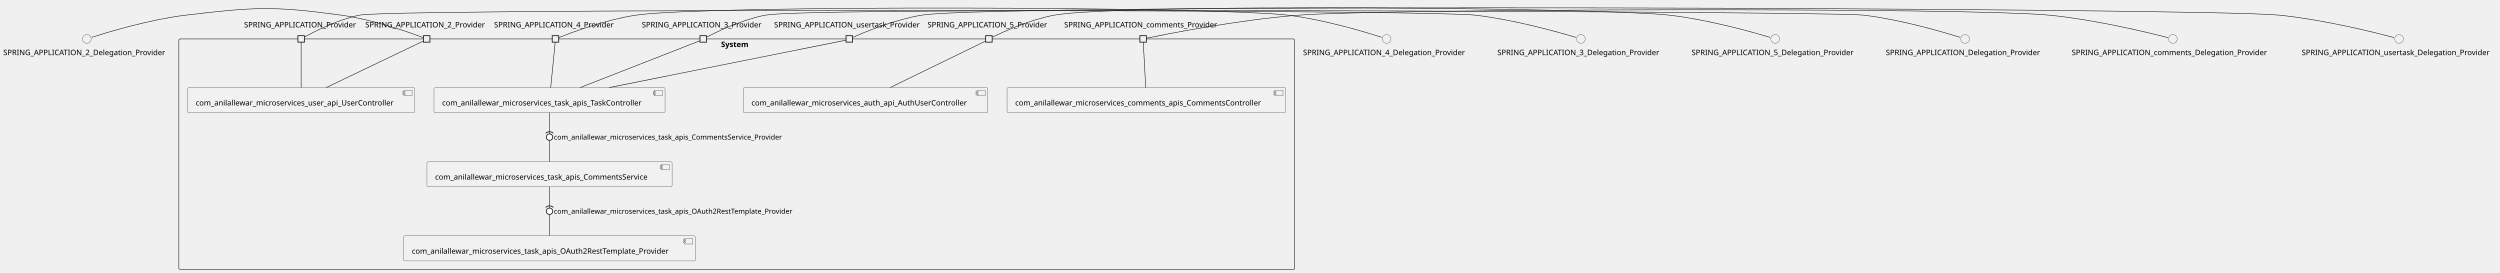
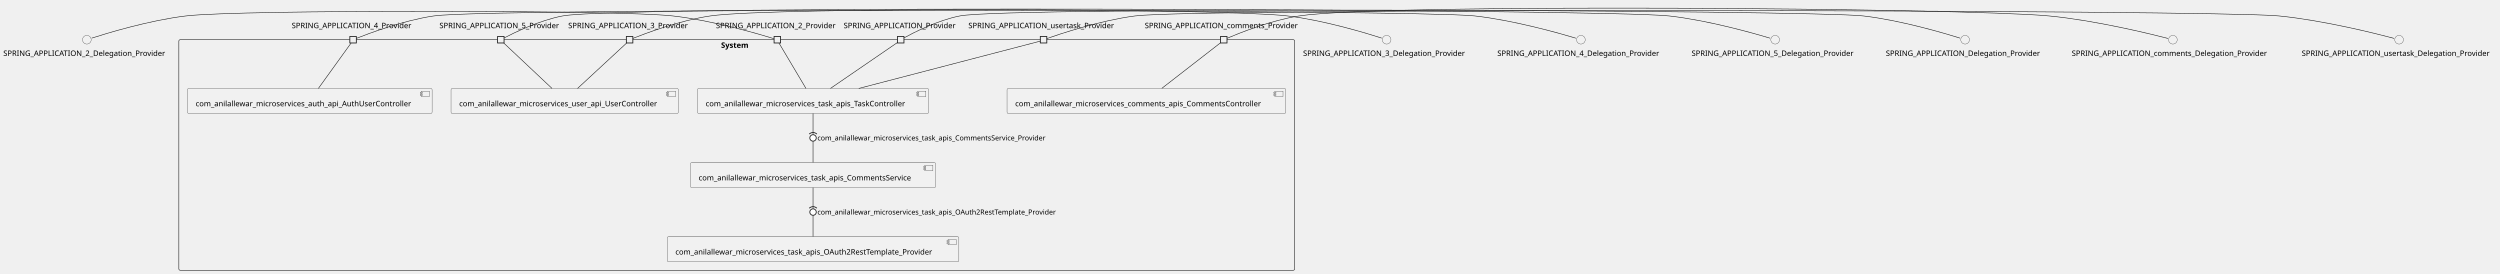
- <svg xmlns="http://www.w3.org/2000/svg" xmlns:xlink="http://www.w3.org/1999/xlink" contentStyleType="text/css" height="503px" preserveAspectRatio="none" style="width:4620px;height:503px;background:#FFFFFF;" version="1.1" viewBox="0 0 4620 503" width="4620px" zoomAndPan="magnify">
+ <svg xmlns="http://www.w3.org/2000/svg" xmlns:xlink="http://www.w3.org/1999/xlink" contentStyleType="text/css" height="505px" preserveAspectRatio="none" style="width:4620px;height:505px;background:#FFFFFF;" version="1.1" viewBox="0 0 4620 505" width="4620px" zoomAndPan="magnify">
  <defs />
  <g>
    <g id="cluster_System">
-       <rect fill="none" height="426" rx="2.5" ry="2.5" style="stroke:#181818;stroke-width:1.0;" width="2062" x="330.5" y="71.93" />
-       <text fill="#000000" font-family="sans-serif" font-size="14" font-weight="bold" lengthAdjust="spacing" textLength="58" x="1332.5" y="86.925">System</text>
+       <rect fill="none" height="426" rx="2.5" ry="2.5" style="stroke:#181818;stroke-width:1.0;" width="2062" x="330.5" y="73.42" />
+       <text fill="#000000" font-family="sans-serif" font-size="14" font-weight="bold" lengthAdjust="spacing" textLength="58" x="1332.5" y="88.415">System</text>
    </g>
    <g id="elem_com_anilallewar_microservices_auth_api_AuthUserController">
-       <a href="anilallewar-microservices-basics-spring-boot.repository#_a0ofWlRjEe-8B48lzmI3Qg" target="_top" title="anilallewar-microservices-basics-spring-boot.repository#_a0ofWlRjEe-8B48lzmI3Qg" xlink:actuate="onRequest" xlink:href="anilallewar-microservices-basics-spring-boot.repository#_a0ofWlRjEe-8B48lzmI3Qg" xlink:show="new" xlink:title="anilallewar-microservices-basics-spring-boot.repository#_a0ofWlRjEe-8B48lzmI3Qg" xlink:type="simple">
-         <rect fill="#F1F1F1" height="46.297" rx="2.5" ry="2.5" style="stroke:#181818;stroke-width:0.5;" width="452" x="1373.5" y="161.93" />
-         <rect fill="#F1F1F1" height="10" style="stroke:#181818;stroke-width:0.5;" width="15" x="1805.5" y="166.93" />
-         <rect fill="#F1F1F1" height="2" style="stroke:#181818;stroke-width:0.5;" width="4" x="1803.5" y="168.93" />
-         <rect fill="#F1F1F1" height="2" style="stroke:#181818;stroke-width:0.5;" width="4" x="1803.5" y="172.93" />
-         <text fill="#000000" font-family="sans-serif" font-size="14" lengthAdjust="spacing" textLength="412" x="1388.5" y="194.925">com_anilallewar_microservices_auth_api_AuthUserController</text>
+       <a href="anilallewar-microservices-basics-spring-boot.repository#_hS3UulUsEe-Em-FEFg4FGw" target="_top" title="anilallewar-microservices-basics-spring-boot.repository#_hS3UulUsEe-Em-FEFg4FGw" xlink:actuate="onRequest" xlink:href="anilallewar-microservices-basics-spring-boot.repository#_hS3UulUsEe-Em-FEFg4FGw" xlink:show="new" xlink:title="anilallewar-microservices-basics-spring-boot.repository#_hS3UulUsEe-Em-FEFg4FGw" xlink:type="simple">
+         <rect fill="#F1F1F1" height="46.297" rx="2.5" ry="2.5" style="stroke:#181818;stroke-width:0.5;" width="452" x="346.5" y="163.42" />
+         <rect fill="#F1F1F1" height="10" style="stroke:#181818;stroke-width:0.5;" width="15" x="778.5" y="168.42" />
+         <rect fill="#F1F1F1" height="2" style="stroke:#181818;stroke-width:0.5;" width="4" x="776.5" y="170.42" />
+         <rect fill="#F1F1F1" height="2" style="stroke:#181818;stroke-width:0.5;" width="4" x="776.5" y="174.42" />
+         <text fill="#000000" font-family="sans-serif" font-size="14" lengthAdjust="spacing" textLength="412" x="361.5" y="196.415">com_anilallewar_microservices_auth_api_AuthUserController</text>
      </a>
    </g>
    <g id="elem_com_anilallewar_microservices_comments_apis_CommentsController">
-       <a href="anilallewar-microservices-basics-spring-boot.repository#_a0ofWlRjEe-8B48lzmI3Qg" target="_top" title="anilallewar-microservices-basics-spring-boot.repository#_a0ofWlRjEe-8B48lzmI3Qg" xlink:actuate="onRequest" xlink:href="anilallewar-microservices-basics-spring-boot.repository#_a0ofWlRjEe-8B48lzmI3Qg" xlink:show="new" xlink:title="anilallewar-microservices-basics-spring-boot.repository#_a0ofWlRjEe-8B48lzmI3Qg" xlink:type="simple">
-         <rect fill="#F1F1F1" height="46.297" rx="2.5" ry="2.5" style="stroke:#181818;stroke-width:0.5;" width="515" x="1861" y="161.93" />
-         <rect fill="#F1F1F1" height="10" style="stroke:#181818;stroke-width:0.5;" width="15" x="2356" y="166.93" />
-         <rect fill="#F1F1F1" height="2" style="stroke:#181818;stroke-width:0.5;" width="4" x="2354" y="168.93" />
-         <rect fill="#F1F1F1" height="2" style="stroke:#181818;stroke-width:0.5;" width="4" x="2354" y="172.93" />
-         <text fill="#000000" font-family="sans-serif" font-size="14" lengthAdjust="spacing" textLength="475" x="1876" y="194.925">com_anilallewar_microservices_comments_apis_CommentsController</text>
+       <a href="anilallewar-microservices-basics-spring-boot.repository#_hS3UulUsEe-Em-FEFg4FGw" target="_top" title="anilallewar-microservices-basics-spring-boot.repository#_hS3UulUsEe-Em-FEFg4FGw" xlink:actuate="onRequest" xlink:href="anilallewar-microservices-basics-spring-boot.repository#_hS3UulUsEe-Em-FEFg4FGw" xlink:show="new" xlink:title="anilallewar-microservices-basics-spring-boot.repository#_hS3UulUsEe-Em-FEFg4FGw" xlink:type="simple">
+         <rect fill="#F1F1F1" height="46.297" rx="2.5" ry="2.5" style="stroke:#181818;stroke-width:0.5;" width="515" x="1861" y="163.42" />
+         <rect fill="#F1F1F1" height="10" style="stroke:#181818;stroke-width:0.5;" width="15" x="2356" y="168.42" />
+         <rect fill="#F1F1F1" height="2" style="stroke:#181818;stroke-width:0.5;" width="4" x="2354" y="170.42" />
+         <rect fill="#F1F1F1" height="2" style="stroke:#181818;stroke-width:0.5;" width="4" x="2354" y="174.42" />
+         <text fill="#000000" font-family="sans-serif" font-size="14" lengthAdjust="spacing" textLength="475" x="1876" y="196.415">com_anilallewar_microservices_comments_apis_CommentsController</text>
      </a>
    </g>
    <g id="elem_com_anilallewar_microservices_task_apis_CommentsService">
-       <a href="anilallewar-microservices-basics-spring-boot.repository#_a0ofWlRjEe-8B48lzmI3Qg" target="_top" title="anilallewar-microservices-basics-spring-boot.repository#_a0ofWlRjEe-8B48lzmI3Qg" xlink:actuate="onRequest" xlink:href="anilallewar-microservices-basics-spring-boot.repository#_a0ofWlRjEe-8B48lzmI3Qg" xlink:show="new" xlink:title="anilallewar-microservices-basics-spring-boot.repository#_a0ofWlRjEe-8B48lzmI3Qg" xlink:type="simple">
-         <rect fill="#F1F1F1" height="46.297" rx="2.5" ry="2.5" style="stroke:#181818;stroke-width:0.5;" width="453" x="789" y="298.93" />
-         <rect fill="#F1F1F1" height="10" style="stroke:#181818;stroke-width:0.5;" width="15" x="1222" y="303.93" />
-         <rect fill="#F1F1F1" height="2" style="stroke:#181818;stroke-width:0.5;" width="4" x="1220" y="305.93" />
-         <rect fill="#F1F1F1" height="2" style="stroke:#181818;stroke-width:0.5;" width="4" x="1220" y="309.93" />
-         <text fill="#000000" font-family="sans-serif" font-size="14" lengthAdjust="spacing" textLength="413" x="804" y="331.925">com_anilallewar_microservices_task_apis_CommentsService</text>
+       <a href="anilallewar-microservices-basics-spring-boot.repository#_hS3UulUsEe-Em-FEFg4FGw" target="_top" title="anilallewar-microservices-basics-spring-boot.repository#_hS3UulUsEe-Em-FEFg4FGw" xlink:actuate="onRequest" xlink:href="anilallewar-microservices-basics-spring-boot.repository#_hS3UulUsEe-Em-FEFg4FGw" xlink:show="new" xlink:title="anilallewar-microservices-basics-spring-boot.repository#_hS3UulUsEe-Em-FEFg4FGw" xlink:type="simple">
+         <rect fill="#F1F1F1" height="46.297" rx="2.5" ry="2.5" style="stroke:#181818;stroke-width:0.5;" width="453" x="1276" y="300.42" />
+         <rect fill="#F1F1F1" height="10" style="stroke:#181818;stroke-width:0.5;" width="15" x="1709" y="305.42" />
+         <rect fill="#F1F1F1" height="2" style="stroke:#181818;stroke-width:0.5;" width="4" x="1707" y="307.42" />
+         <rect fill="#F1F1F1" height="2" style="stroke:#181818;stroke-width:0.5;" width="4" x="1707" y="311.42" />
+         <text fill="#000000" font-family="sans-serif" font-size="14" lengthAdjust="spacing" textLength="413" x="1291" y="333.415">com_anilallewar_microservices_task_apis_CommentsService</text>
      </a>
    </g>
    <g id="elem_com_anilallewar_microservices_task_apis_OAuth2RestTemplate_Provider">
-       <a href="anilallewar-microservices-basics-spring-boot.repository#_a0ofWlRjEe-8B48lzmI3Qg" target="_top" title="anilallewar-microservices-basics-spring-boot.repository#_a0ofWlRjEe-8B48lzmI3Qg" xlink:actuate="onRequest" xlink:href="anilallewar-microservices-basics-spring-boot.repository#_a0ofWlRjEe-8B48lzmI3Qg" xlink:show="new" xlink:title="anilallewar-microservices-basics-spring-boot.repository#_a0ofWlRjEe-8B48lzmI3Qg" xlink:type="simple">
-         <rect fill="#F1F1F1" height="46.297" rx="2.5" ry="2.5" style="stroke:#181818;stroke-width:0.5;" width="539" x="746" y="435.93" />
-         <rect fill="#F1F1F1" height="10" style="stroke:#181818;stroke-width:0.5;" width="15" x="1265" y="440.93" />
-         <rect fill="#F1F1F1" height="2" style="stroke:#181818;stroke-width:0.5;" width="4" x="1263" y="442.93" />
-         <rect fill="#F1F1F1" height="2" style="stroke:#181818;stroke-width:0.5;" width="4" x="1263" y="446.93" />
-         <text fill="#000000" font-family="sans-serif" font-size="14" lengthAdjust="spacing" textLength="499" x="761" y="468.925">com_anilallewar_microservices_task_apis_OAuth2RestTemplate_Provider</text>
+       <a href="anilallewar-microservices-basics-spring-boot.repository#_hS3UulUsEe-Em-FEFg4FGw" target="_top" title="anilallewar-microservices-basics-spring-boot.repository#_hS3UulUsEe-Em-FEFg4FGw" xlink:actuate="onRequest" xlink:href="anilallewar-microservices-basics-spring-boot.repository#_hS3UulUsEe-Em-FEFg4FGw" xlink:show="new" xlink:title="anilallewar-microservices-basics-spring-boot.repository#_hS3UulUsEe-Em-FEFg4FGw" xlink:type="simple">
+         <rect fill="#F1F1F1" height="46.297" rx="2.5" ry="2.5" style="stroke:#181818;stroke-width:0.5;" width="539" x="1233" y="437.42" />
+         <rect fill="#F1F1F1" height="10" style="stroke:#181818;stroke-width:0.5;" width="15" x="1752" y="442.42" />
+         <rect fill="#F1F1F1" height="2" style="stroke:#181818;stroke-width:0.5;" width="4" x="1750" y="444.42" />
+         <rect fill="#F1F1F1" height="2" style="stroke:#181818;stroke-width:0.5;" width="4" x="1750" y="448.42" />
+         <text fill="#000000" font-family="sans-serif" font-size="14" lengthAdjust="spacing" textLength="499" x="1248" y="470.415">com_anilallewar_microservices_task_apis_OAuth2RestTemplate_Provider</text>
      </a>
    </g>
    <g id="elem_com_anilallewar_microservices_task_apis_TaskController">
-       <a href="anilallewar-microservices-basics-spring-boot.repository#_a0ofWlRjEe-8B48lzmI3Qg" target="_top" title="anilallewar-microservices-basics-spring-boot.repository#_a0ofWlRjEe-8B48lzmI3Qg" xlink:actuate="onRequest" xlink:href="anilallewar-microservices-basics-spring-boot.repository#_a0ofWlRjEe-8B48lzmI3Qg" xlink:show="new" xlink:title="anilallewar-microservices-basics-spring-boot.repository#_a0ofWlRjEe-8B48lzmI3Qg" xlink:type="simple">
-         <rect fill="#F1F1F1" height="46.297" rx="2.5" ry="2.5" style="stroke:#181818;stroke-width:0.5;" width="427" x="802" y="161.93" />
-         <rect fill="#F1F1F1" height="10" style="stroke:#181818;stroke-width:0.5;" width="15" x="1209" y="166.93" />
-         <rect fill="#F1F1F1" height="2" style="stroke:#181818;stroke-width:0.5;" width="4" x="1207" y="168.93" />
-         <rect fill="#F1F1F1" height="2" style="stroke:#181818;stroke-width:0.5;" width="4" x="1207" y="172.93" />
-         <text fill="#000000" font-family="sans-serif" font-size="14" lengthAdjust="spacing" textLength="387" x="817" y="194.925">com_anilallewar_microservices_task_apis_TaskController</text>
+       <a href="anilallewar-microservices-basics-spring-boot.repository#_hS3UulUsEe-Em-FEFg4FGw" target="_top" title="anilallewar-microservices-basics-spring-boot.repository#_hS3UulUsEe-Em-FEFg4FGw" xlink:actuate="onRequest" xlink:href="anilallewar-microservices-basics-spring-boot.repository#_hS3UulUsEe-Em-FEFg4FGw" xlink:show="new" xlink:title="anilallewar-microservices-basics-spring-boot.repository#_hS3UulUsEe-Em-FEFg4FGw" xlink:type="simple">
+         <rect fill="#F1F1F1" height="46.297" rx="2.5" ry="2.5" style="stroke:#181818;stroke-width:0.5;" width="427" x="1289" y="163.42" />
+         <rect fill="#F1F1F1" height="10" style="stroke:#181818;stroke-width:0.5;" width="15" x="1696" y="168.42" />
+         <rect fill="#F1F1F1" height="2" style="stroke:#181818;stroke-width:0.5;" width="4" x="1694" y="170.42" />
+         <rect fill="#F1F1F1" height="2" style="stroke:#181818;stroke-width:0.5;" width="4" x="1694" y="174.42" />
+         <text fill="#000000" font-family="sans-serif" font-size="14" lengthAdjust="spacing" textLength="387" x="1304" y="196.415">com_anilallewar_microservices_task_apis_TaskController</text>
      </a>
    </g>
    <g id="elem_com_anilallewar_microservices_user_api_UserController">
-       <a href="anilallewar-microservices-basics-spring-boot.repository#_a0ofWlRjEe-8B48lzmI3Qg" target="_top" title="anilallewar-microservices-basics-spring-boot.repository#_a0ofWlRjEe-8B48lzmI3Qg" xlink:actuate="onRequest" xlink:href="anilallewar-microservices-basics-spring-boot.repository#_a0ofWlRjEe-8B48lzmI3Qg" xlink:show="new" xlink:title="anilallewar-microservices-basics-spring-boot.repository#_a0ofWlRjEe-8B48lzmI3Qg" xlink:type="simple">
-         <rect fill="#F1F1F1" height="46.297" rx="2.5" ry="2.5" style="stroke:#181818;stroke-width:0.5;" width="420" x="346.5" y="161.93" />
-         <rect fill="#F1F1F1" height="10" style="stroke:#181818;stroke-width:0.5;" width="15" x="746.5" y="166.93" />
-         <rect fill="#F1F1F1" height="2" style="stroke:#181818;stroke-width:0.5;" width="4" x="744.5" y="168.93" />
-         <rect fill="#F1F1F1" height="2" style="stroke:#181818;stroke-width:0.5;" width="4" x="744.5" y="172.93" />
-         <text fill="#000000" font-family="sans-serif" font-size="14" lengthAdjust="spacing" textLength="380" x="361.5" y="194.925">com_anilallewar_microservices_user_api_UserController</text>
+       <a href="anilallewar-microservices-basics-spring-boot.repository#_hS3UulUsEe-Em-FEFg4FGw" target="_top" title="anilallewar-microservices-basics-spring-boot.repository#_hS3UulUsEe-Em-FEFg4FGw" xlink:actuate="onRequest" xlink:href="anilallewar-microservices-basics-spring-boot.repository#_hS3UulUsEe-Em-FEFg4FGw" xlink:show="new" xlink:title="anilallewar-microservices-basics-spring-boot.repository#_hS3UulUsEe-Em-FEFg4FGw" xlink:type="simple">
+         <rect fill="#F1F1F1" height="46.297" rx="2.5" ry="2.5" style="stroke:#181818;stroke-width:0.5;" width="420" x="833.5" y="163.42" />
+         <rect fill="#F1F1F1" height="10" style="stroke:#181818;stroke-width:0.5;" width="15" x="1233.5" y="168.42" />
+         <rect fill="#F1F1F1" height="2" style="stroke:#181818;stroke-width:0.5;" width="4" x="1231.5" y="170.42" />
+         <rect fill="#F1F1F1" height="2" style="stroke:#181818;stroke-width:0.5;" width="4" x="1231.5" y="174.42" />
+         <text fill="#000000" font-family="sans-serif" font-size="14" lengthAdjust="spacing" textLength="380" x="848.5" y="196.415">com_anilallewar_microservices_user_api_UserController</text>
      </a>
    </g>
-     <text fill="#000000" font-family="sans-serif" font-size="14" lengthAdjust="spacing" textLength="227" x="675" y="50.628">SPRING_APPLICATION_2_Provider</text>
-     <rect fill="#F1F1F1" height="12" style="stroke:#181818;stroke-width:1.5;" width="12" x="782.5" y="65.93" />
-     <text fill="#000000" font-family="sans-serif" font-size="14" lengthAdjust="spacing" textLength="227" x="1186" y="50.628">SPRING_APPLICATION_3_Provider</text>
-     <rect fill="#F1F1F1" height="12" style="stroke:#181818;stroke-width:1.5;" width="12" x="1293.5" y="65.93" />
-     <text fill="#000000" font-family="sans-serif" font-size="14" lengthAdjust="spacing" textLength="227" x="913" y="50.628">SPRING_APPLICATION_4_Provider</text>
-     <rect fill="#F1F1F1" height="12" style="stroke:#181818;stroke-width:1.5;" width="12" x="1020.5" y="65.93" />
-     <text fill="#000000" font-family="sans-serif" font-size="14" lengthAdjust="spacing" textLength="227" x="1714" y="50.628">SPRING_APPLICATION_5_Provider</text>
-     <rect fill="#F1F1F1" height="12" style="stroke:#181818;stroke-width:1.5;" width="12" x="1821.5" y="65.93" />
-     <text fill="#000000" font-family="sans-serif" font-size="14" lengthAdjust="spacing" textLength="211" x="451" y="50.628">SPRING_APPLICATION_Provider</text>
-     <rect fill="#F1F1F1" height="12" style="stroke:#181818;stroke-width:1.5;" width="12" x="550.5" y="65.93" />
-     <text fill="#000000" font-family="sans-serif" font-size="14" lengthAdjust="spacing" textLength="292" x="1966.5" y="50.628">SPRING_APPLICATION_comments_Provider</text>
-     <rect fill="#F1F1F1" height="12" style="stroke:#181818;stroke-width:1.5;" width="12" x="2106.5" y="65.93" />
-     <text fill="#000000" font-family="sans-serif" font-size="14" lengthAdjust="spacing" textLength="278" x="1430.5" y="50.628">SPRING_APPLICATION_usertask_Provider</text>
-     <rect fill="#F1F1F1" height="12" style="stroke:#181818;stroke-width:1.5;" width="12" x="1563.5" y="65.93" />
+     <text fill="#000000" font-family="sans-serif" font-size="14" lengthAdjust="spacing" textLength="227" x="1323" y="52.118">SPRING_APPLICATION_2_Provider</text>
+     <rect fill="#F1F1F1" height="12" style="stroke:#181818;stroke-width:1.5;" width="12" x="1430.5" y="67.42" />
+     <text fill="#000000" font-family="sans-serif" font-size="14" lengthAdjust="spacing" textLength="227" x="1050" y="52.118">SPRING_APPLICATION_3_Provider</text>
+     <rect fill="#F1F1F1" height="12" style="stroke:#181818;stroke-width:1.5;" width="12" x="1157.5" y="67.42" />
+     <text fill="#000000" font-family="sans-serif" font-size="14" lengthAdjust="spacing" textLength="227" x="539" y="52.118">SPRING_APPLICATION_4_Provider</text>
+     <rect fill="#F1F1F1" height="12" style="stroke:#181818;stroke-width:1.5;" width="12" x="646.5" y="67.42" />
+     <text fill="#000000" font-family="sans-serif" font-size="14" lengthAdjust="spacing" textLength="227" x="812" y="52.118">SPRING_APPLICATION_5_Provider</text>
+     <rect fill="#F1F1F1" height="12" style="stroke:#181818;stroke-width:1.5;" width="12" x="919.5" y="67.42" />
+     <text fill="#000000" font-family="sans-serif" font-size="14" lengthAdjust="spacing" textLength="211" x="1559" y="52.118">SPRING_APPLICATION_Provider</text>
+     <rect fill="#F1F1F1" height="12" style="stroke:#181818;stroke-width:1.5;" width="12" x="1658.5" y="67.42" />
+     <text fill="#000000" font-family="sans-serif" font-size="14" lengthAdjust="spacing" textLength="292" x="2115.5" y="52.118">SPRING_APPLICATION_comments_Provider</text>
+     <rect fill="#F1F1F1" height="12" style="stroke:#181818;stroke-width:1.5;" width="12" x="2255.5" y="67.42" />
+     <text fill="#000000" font-family="sans-serif" font-size="14" lengthAdjust="spacing" textLength="278" x="1789.5" y="52.118">SPRING_APPLICATION_usertask_Provider</text>
+     <rect fill="#F1F1F1" height="12" style="stroke:#181818;stroke-width:1.5;" width="12" x="1922.5" y="67.42" />
    <g id="elem_SPRING_APPLICATION_2_Delegation_Provider">
-       <ellipse cx="160.5" cy="71.93" fill="#F1F1F1" rx="8" ry="8" style="stroke:#181818;stroke-width:0.5;" />
-       <text fill="#000000" font-family="sans-serif" font-size="14" lengthAdjust="spacing" textLength="309" x="6" y="101.925">SPRING_APPLICATION_2_Delegation_Provider</text>
+       <ellipse cx="160.5" cy="73.42" fill="#F1F1F1" rx="8" ry="8" style="stroke:#181818;stroke-width:0.5;" />
+       <text fill="#000000" font-family="sans-serif" font-size="14" lengthAdjust="spacing" textLength="309" x="6" y="103.415">SPRING_APPLICATION_2_Delegation_Provider</text>
    </g>
    <g id="elem_SPRING_APPLICATION_3_Delegation_Provider">
-       <ellipse cx="2921.5" cy="71.93" fill="#F1F1F1" rx="8" ry="8" style="stroke:#181818;stroke-width:0.5;" />
-       <text fill="#000000" font-family="sans-serif" font-size="14" lengthAdjust="spacing" textLength="309" x="2767" y="101.925">SPRING_APPLICATION_3_Delegation_Provider</text>
+       <ellipse cx="2562.5" cy="73.42" fill="#F1F1F1" rx="8" ry="8" style="stroke:#181818;stroke-width:0.5;" />
+       <text fill="#000000" font-family="sans-serif" font-size="14" lengthAdjust="spacing" textLength="309" x="2408" y="103.415">SPRING_APPLICATION_3_Delegation_Provider</text>
    </g>
    <g id="elem_SPRING_APPLICATION_4_Delegation_Provider">
-       <ellipse cx="2562.5" cy="71.93" fill="#F1F1F1" rx="8" ry="8" style="stroke:#181818;stroke-width:0.5;" />
-       <text fill="#000000" font-family="sans-serif" font-size="14" lengthAdjust="spacing" textLength="309" x="2408" y="101.925">SPRING_APPLICATION_4_Delegation_Provider</text>
+       <ellipse cx="2921.5" cy="73.42" fill="#F1F1F1" rx="8" ry="8" style="stroke:#181818;stroke-width:0.5;" />
+       <text fill="#000000" font-family="sans-serif" font-size="14" lengthAdjust="spacing" textLength="309" x="2767" y="103.415">SPRING_APPLICATION_4_Delegation_Provider</text>
    </g>
    <g id="elem_SPRING_APPLICATION_5_Delegation_Provider">
-       <ellipse cx="3280.5" cy="71.93" fill="#F1F1F1" rx="8" ry="8" style="stroke:#181818;stroke-width:0.5;" />
-       <text fill="#000000" font-family="sans-serif" font-size="14" lengthAdjust="spacing" textLength="309" x="3126" y="101.925">SPRING_APPLICATION_5_Delegation_Provider</text>
+       <ellipse cx="3280.5" cy="73.42" fill="#F1F1F1" rx="8" ry="8" style="stroke:#181818;stroke-width:0.5;" />
+       <text fill="#000000" font-family="sans-serif" font-size="14" lengthAdjust="spacing" textLength="309" x="3126" y="103.415">SPRING_APPLICATION_5_Delegation_Provider</text>
    </g>
    <g id="elem_SPRING_APPLICATION_Delegation_Provider">
-       <ellipse cx="3631.5" cy="71.93" fill="#F1F1F1" rx="8" ry="8" style="stroke:#181818;stroke-width:0.5;" />
-       <text fill="#000000" font-family="sans-serif" font-size="14" lengthAdjust="spacing" textLength="293" x="3485" y="101.925">SPRING_APPLICATION_Delegation_Provider</text>
+       <ellipse cx="3631.5" cy="73.42" fill="#F1F1F1" rx="8" ry="8" style="stroke:#181818;stroke-width:0.5;" />
+       <text fill="#000000" font-family="sans-serif" font-size="14" lengthAdjust="spacing" textLength="293" x="3485" y="103.415">SPRING_APPLICATION_Delegation_Provider</text>
    </g>
    <g id="elem_SPRING_APPLICATION_comments_Delegation_Provider">
-       <ellipse cx="4015.5" cy="71.93" fill="#F1F1F1" rx="8" ry="8" style="stroke:#181818;stroke-width:0.5;" />
-       <text fill="#000000" font-family="sans-serif" font-size="14" lengthAdjust="spacing" textLength="374" x="3828.5" y="101.925">SPRING_APPLICATION_comments_Delegation_Provider</text>
+       <ellipse cx="4015.5" cy="73.42" fill="#F1F1F1" rx="8" ry="8" style="stroke:#181818;stroke-width:0.5;" />
+       <text fill="#000000" font-family="sans-serif" font-size="14" lengthAdjust="spacing" textLength="374" x="3828.5" y="103.415">SPRING_APPLICATION_comments_Delegation_Provider</text>
    </g>
    <g id="elem_SPRING_APPLICATION_usertask_Delegation_Provider">
-       <ellipse cx="4433.5" cy="71.93" fill="#F1F1F1" rx="8" ry="8" style="stroke:#181818;stroke-width:0.5;" />
-       <text fill="#000000" font-family="sans-serif" font-size="14" lengthAdjust="spacing" textLength="360" x="4253.5" y="101.925">SPRING_APPLICATION_usertask_Delegation_Provider</text>
+       <ellipse cx="4433.5" cy="73.42" fill="#F1F1F1" rx="8" ry="8" style="stroke:#181818;stroke-width:0.5;" />
+       <text fill="#000000" font-family="sans-serif" font-size="14" lengthAdjust="spacing" textLength="360" x="4253.5" y="103.415">SPRING_APPLICATION_usertask_Delegation_Provider</text>
    </g>
    <g id="link_SPRING_APPLICATION_2_Delegation_Provider_SPRING_APPLICATION_2_Provider">
-       <path d="M169.53,68.96 C195.97,60.44 275.68,36.01 344,27.93 C470.23,13.01 504.05,10.77 630,27.93 C690.84,36.22 761.28,61.62 782.29,69.54 " fill="none" id="SPRING_APPLICATION_2_Delegation_Provider-SPRING_APPLICATION_2_Provider" style="stroke:#181818;stroke-width:1.0;" />
+       <path d="M169.53,70.45 C195.97,61.93 275.68,37.5 344,29.42 C443.2,17.69 1143.73,18.28 1243,29.42 C1317.98,37.84 1406.28,64.05 1430.24,71.46 " fill="none" id="SPRING_APPLICATION_2_Delegation_Provider-SPRING_APPLICATION_2_Provider" style="stroke:#181818;stroke-width:1.0;" />
    </g>
-     <g id="link_SPRING_APPLICATION_2_Provider_com_anilallewar_microservices_user_api_UserController">
-       <path d="M782.29,75.9 C757.11,87.95 661.1,133.89 602.69,161.83 " fill="none" id="SPRING_APPLICATION_2_Provider-com_anilallewar_microservices_user_api_UserController" style="stroke:#181818;stroke-width:1.0;" />
+     <g id="link_SPRING_APPLICATION_2_Provider_com_anilallewar_microservices_task_apis_TaskController">
+       <path d="M1439.51,79.48 C1448.18,94.07 1473.64,136.88 1489.41,163.4 " fill="none" id="SPRING_APPLICATION_2_Provider-com_anilallewar_microservices_task_apis_TaskController" style="stroke:#181818;stroke-width:1.0;" />
    </g>
    <g id="link_SPRING_APPLICATION_3_Delegation_Provider_SPRING_APPLICATION_3_Provider">
-       <path d="M2912.22,69.08 C2884.27,60.67 2798.32,36.04 2725,27.93 C2652.66,19.93 1486.58,14.76 1415,27.93 C1371.1,36.01 1322.29,60.01 1305.53,68.72 " fill="none" id="SPRING_APPLICATION_3_Delegation_Provider-SPRING_APPLICATION_3_Provider" style="stroke:#181818;stroke-width:1.0;" />
+       <path d="M2553.47,70.45 C2527.03,61.93 2447.32,37.5 2379,29.42 C2261.37,15.51 1430.23,12.53 1313,29.42 C1255.69,37.68 1189.73,62.88 1169.62,70.92 " fill="none" id="SPRING_APPLICATION_3_Delegation_Provider-SPRING_APPLICATION_3_Provider" style="stroke:#181818;stroke-width:1.0;" />
    </g>
-     <g id="link_SPRING_APPLICATION_3_Provider_com_anilallewar_microservices_task_apis_TaskController">
-       <path d="M1293.3,75.35 C1264.79,86.5 1144.49,133.51 1071.88,161.9 " fill="none" id="SPRING_APPLICATION_3_Provider-com_anilallewar_microservices_task_apis_TaskController" style="stroke:#181818;stroke-width:1.0;" />
+     <g id="link_SPRING_APPLICATION_3_Provider_com_anilallewar_microservices_user_api_UserController">
+       <path d="M1158.03,79.48 C1142.26,94.07 1095.98,136.88 1067.31,163.4 " fill="none" id="SPRING_APPLICATION_3_Provider-com_anilallewar_microservices_user_api_UserController" style="stroke:#181818;stroke-width:1.0;" />
    </g>
    <g id="link_SPRING_APPLICATION_4_Delegation_Provider_SPRING_APPLICATION_4_Provider">
-       <path d="M2553.47,68.96 C2527.03,60.44 2447.32,36.01 2379,27.93 C2246.26,12.24 1308.3,8.87 1176,27.93 C1118.69,36.19 1052.73,61.39 1032.62,69.43 " fill="none" id="SPRING_APPLICATION_4_Delegation_Provider-SPRING_APPLICATION_4_Provider" style="stroke:#181818;stroke-width:1.0;" />
+       <path d="M2912.22,70.57 C2884.27,62.16 2798.32,37.53 2725,29.42 C2618.81,17.68 907.74,14.18 802,29.42 C744.69,37.68 678.73,62.88 658.62,70.92 " fill="none" id="SPRING_APPLICATION_4_Delegation_Provider-SPRING_APPLICATION_4_Provider" style="stroke:#181818;stroke-width:1.0;" />
    </g>
-     <g id="link_SPRING_APPLICATION_4_Provider_com_anilallewar_microservices_task_apis_TaskController">
-       <path d="M1026,77.99 C1024.55,92.58 1020.31,135.39 1017.68,161.91 " fill="none" id="SPRING_APPLICATION_4_Provider-com_anilallewar_microservices_task_apis_TaskController" style="stroke:#181818;stroke-width:1.0;" />
+     <g id="link_SPRING_APPLICATION_4_Provider_com_anilallewar_microservices_auth_api_AuthUserController">
+       <path d="M648.85,79.48 C638.34,94.07 607.49,136.88 588.37,163.4 " fill="none" id="SPRING_APPLICATION_4_Provider-com_anilallewar_microservices_auth_api_AuthUserController" style="stroke:#181818;stroke-width:1.0;" />
    </g>
    <g id="link_SPRING_APPLICATION_5_Delegation_Provider_SPRING_APPLICATION_5_Provider">
-       <path d="M3271.22,69.08 C3243.27,60.67 3157.32,36.04 3084,27.93 C2958.65,14.07 2073.21,6.13 1949,27.93 C1903.04,36 1851.56,60 1833.87,68.72 " fill="none" id="SPRING_APPLICATION_5_Delegation_Provider-SPRING_APPLICATION_5_Provider" style="stroke:#181818;stroke-width:1.0;" />
+       <path d="M3271.22,70.57 C3243.27,62.16 3157.32,37.53 3084,29.42 C2971.13,16.94 1151.65,8.71 1040,29.42 C996.66,37.46 948.55,61.27 931.72,70.08 " fill="none" id="SPRING_APPLICATION_5_Delegation_Provider-SPRING_APPLICATION_5_Provider" style="stroke:#181818;stroke-width:1.0;" />
    </g>
-     <g id="link_SPRING_APPLICATION_5_Provider_com_anilallewar_microservices_auth_api_AuthUserController">
-       <path d="M1821.4,75.9 C1796.69,87.93 1702.56,133.76 1645.14,161.71 " fill="none" id="SPRING_APPLICATION_5_Provider-com_anilallewar_microservices_auth_api_AuthUserController" style="stroke:#181818;stroke-width:1.0;" />
+     <g id="link_SPRING_APPLICATION_5_Provider_com_anilallewar_microservices_user_api_UserController">
+       <path d="M930.88,79.48 C946.39,94.07 991.89,136.88 1020.09,163.4 " fill="none" id="SPRING_APPLICATION_5_Provider-com_anilallewar_microservices_user_api_UserController" style="stroke:#181818;stroke-width:1.0;" />
    </g>
    <g id="link_SPRING_APPLICATION_Delegation_Provider_SPRING_APPLICATION_Provider">
-       <path d="M3622.22,68.96 C3595.04,60.44 3513.11,36 3443,27.93 C3366.34,19.1 740.74,13.16 665,27.93 C623.9,35.95 578.69,59.55 562.6,68.47 " fill="none" id="SPRING_APPLICATION_Delegation_Provider-SPRING_APPLICATION_Provider" style="stroke:#181818;stroke-width:1.0;" />
+       <path d="M3622.22,70.45 C3595.04,61.93 3513.11,37.49 3443,29.42 C3350.89,18.81 1865.04,11.81 1774,29.42 C1732.56,37.43 1686.91,61.04 1670.66,69.96 " fill="none" id="SPRING_APPLICATION_Delegation_Provider-SPRING_APPLICATION_Provider" style="stroke:#181818;stroke-width:1.0;" />
    </g>
-     <g id="link_SPRING_APPLICATION_Provider_com_anilallewar_microservices_user_api_UserController">
-       <path d="M556.5,77.99 C556.5,92.58 556.5,135.39 556.5,161.91 " fill="none" id="SPRING_APPLICATION_Provider-com_anilallewar_microservices_user_api_UserController" style="stroke:#181818;stroke-width:1.0;" />
+     <g id="link_SPRING_APPLICATION_Provider_com_anilallewar_microservices_task_apis_TaskController">
+       <path d="M1658.35,78.64 C1638.35,92.34 1574.21,136.29 1534.72,163.34 " fill="none" id="SPRING_APPLICATION_Provider-com_anilallewar_microservices_task_apis_TaskController" style="stroke:#181818;stroke-width:1.0;" />
    </g>
    <g id="link_SPRING_APPLICATION_comments_Delegation_Provider_SPRING_APPLICATION_comments_Provider">
-       <path d="M4006.41,69.54 C3975.69,61.61 3872.83,36.18 3786,27.93 C3632.8,13.38 2554.45,16.3 2401,27.93 C2286.82,36.59 2149.39,64.25 2118.75,70.62 " fill="none" id="SPRING_APPLICATION_comments_Delegation_Provider-SPRING_APPLICATION_comments_Provider" style="stroke:#181818;stroke-width:1.0;" />
+       <path d="M4006.41,71.03 C3975.69,63.1 3872.83,37.67 3786,29.42 C3632.8,14.87 2553.1,6 2401,29.42 C2347.79,37.61 2287.04,62.41 2267.73,70.69 " fill="none" id="SPRING_APPLICATION_comments_Delegation_Provider-SPRING_APPLICATION_comments_Provider" style="stroke:#181818;stroke-width:1.0;" />
    </g>
    <g id="link_SPRING_APPLICATION_comments_Provider_com_anilallewar_microservices_comments_apis_CommentsController">
-       <path d="M2112.77,77.99 C2113.56,92.58 2115.88,135.39 2117.31,161.91 " fill="none" id="SPRING_APPLICATION_comments_Provider-com_anilallewar_microservices_comments_apis_CommentsController" style="stroke:#181818;stroke-width:1.0;" />
+       <path d="M2255.36,79.19 C2236.97,93.46 2181.51,136.51 2147.09,163.22 " fill="none" id="SPRING_APPLICATION_comments_Provider-com_anilallewar_microservices_comments_apis_CommentsController" style="stroke:#181818;stroke-width:1.0;" />
    </g>
    <g id="link_SPRING_APPLICATION_usertask_Delegation_Provider_SPRING_APPLICATION_usertask_Provider">
-       <path d="M4424.27,69.43 C4394,61.37 4294.86,36.14 4211,27.93 C4072.39,14.36 1841.54,6 1704,27.93 C1652.81,36.09 1594.63,60.69 1575.76,69.09 " fill="none" id="SPRING_APPLICATION_usertask_Delegation_Provider-SPRING_APPLICATION_usertask_Provider" style="stroke:#181818;stroke-width:1.0;" />
+       <path d="M4424.27,70.92 C4394,62.86 4294.86,37.63 4211,29.42 C4094.17,17.98 2214.44,14.55 2098,29.42 C2032.56,37.78 1956.27,63.58 1934.55,71.25 " fill="none" id="SPRING_APPLICATION_usertask_Delegation_Provider-SPRING_APPLICATION_usertask_Provider" style="stroke:#181818;stroke-width:1.0;" />
    </g>
    <g id="link_SPRING_APPLICATION_usertask_Provider_com_anilallewar_microservices_task_apis_TaskController">
-       <path d="M1563.28,74.18 C1520.99,82.65 1273.01,132.34 1125.59,161.87 " fill="none" id="SPRING_APPLICATION_usertask_Provider-com_anilallewar_microservices_task_apis_TaskController" style="stroke:#181818;stroke-width:1.0;" />
+       <path d="M1922.48,75.99 C1886.63,85.33 1699.09,134.2 1587.1,163.38 " fill="none" id="SPRING_APPLICATION_usertask_Provider-com_anilallewar_microservices_task_apis_TaskController" style="stroke:#181818;stroke-width:1.0;" />
    </g>
    <g id="link_com_anilallewar_microservices_task_apis_TaskController_com_anilallewar_microservices_task_apis_CommentsService">
-       <path d="M1015.5,208.22 C1015.5,233.24 1015.5,273.58 1015.5,298.6 " fill="none" id="com_anilallewar_microservices_task_apis_TaskController-com_anilallewar_microservices_task_apis_CommentsService" style="stroke:#181818;stroke-width:1.0;" />
-       <text fill="#000000" font-family="sans-serif" font-size="13" lengthAdjust="spacing" textLength="447" x="1023.5" y="257.997">com_anilallewar_microservices_task_apis_CommentsService_Provider</text>
-       <path d="M1022.571,246.339 A10,10 0 0 0 1008.429 246.339" fill="none" style="stroke:#181818;stroke-width:1.5;" />
-       <ellipse cx="1015.5" cy="253.41" fill="#FFFFFF" rx="6" ry="6" style="stroke:#181818;stroke-width:1.5;" />
+       <path d="M1502.5,209.71 C1502.5,234.73 1502.5,275.07 1502.5,300.09 " fill="none" id="com_anilallewar_microservices_task_apis_TaskController-com_anilallewar_microservices_task_apis_CommentsService" style="stroke:#181818;stroke-width:1.0;" />
+       <text fill="#000000" font-family="sans-serif" font-size="13" lengthAdjust="spacing" textLength="447" x="1510.5" y="259.487">com_anilallewar_microservices_task_apis_CommentsService_Provider</text>
+       <path d="M1509.571,247.829 A10,10 0 0 0 1495.429 247.829" fill="none" style="stroke:#181818;stroke-width:1.5;" />
+       <ellipse cx="1502.5" cy="254.9" fill="#FFFFFF" rx="6" ry="6" style="stroke:#181818;stroke-width:1.5;" />
    </g>
    <g id="link_com_anilallewar_microservices_task_apis_CommentsService_com_anilallewar_microservices_task_apis_OAuth2RestTemplate_Provider">
-       <path d="M1015.5,345.22 C1015.5,370.24 1015.5,410.58 1015.5,435.6 " fill="none" id="com_anilallewar_microservices_task_apis_CommentsService-com_anilallewar_microservices_task_apis_OAuth2RestTemplate_Provider" style="stroke:#181818;stroke-width:1.0;" />
-       <text fill="#000000" font-family="sans-serif" font-size="13" lengthAdjust="spacing" textLength="465" x="1023.5" y="394.997">com_anilallewar_microservices_task_apis_OAuth2RestTemplate_Provider</text>
-       <path d="M1022.571,383.339 A10,10 0 0 0 1008.429 383.339" fill="none" style="stroke:#181818;stroke-width:1.5;" />
-       <ellipse cx="1015.5" cy="390.41" fill="#FFFFFF" rx="6" ry="6" style="stroke:#181818;stroke-width:1.5;" />
+       <path d="M1502.5,346.71 C1502.5,371.73 1502.5,412.07 1502.5,437.09 " fill="none" id="com_anilallewar_microservices_task_apis_CommentsService-com_anilallewar_microservices_task_apis_OAuth2RestTemplate_Provider" style="stroke:#181818;stroke-width:1.0;" />
+       <text fill="#000000" font-family="sans-serif" font-size="13" lengthAdjust="spacing" textLength="465" x="1510.5" y="396.487">com_anilallewar_microservices_task_apis_OAuth2RestTemplate_Provider</text>
+       <path d="M1509.571,384.829 A10,10 0 0 0 1495.429 384.829" fill="none" style="stroke:#181818;stroke-width:1.5;" />
+       <ellipse cx="1502.5" cy="391.9" fill="#FFFFFF" rx="6" ry="6" style="stroke:#181818;stroke-width:1.5;" />
    </g>
  </g>
</svg>
